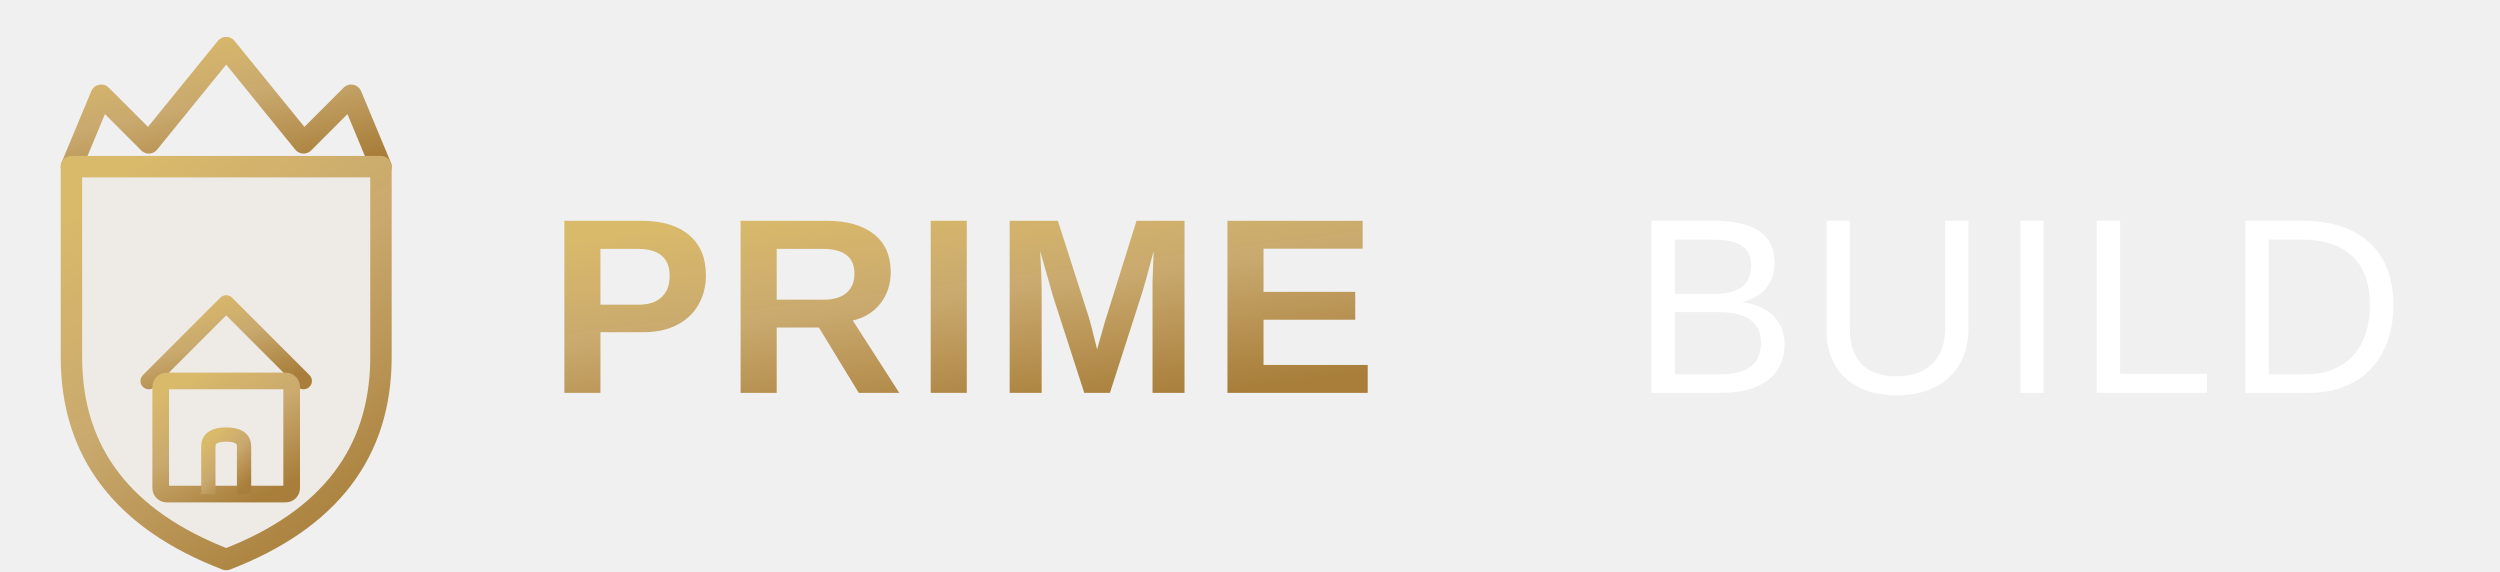
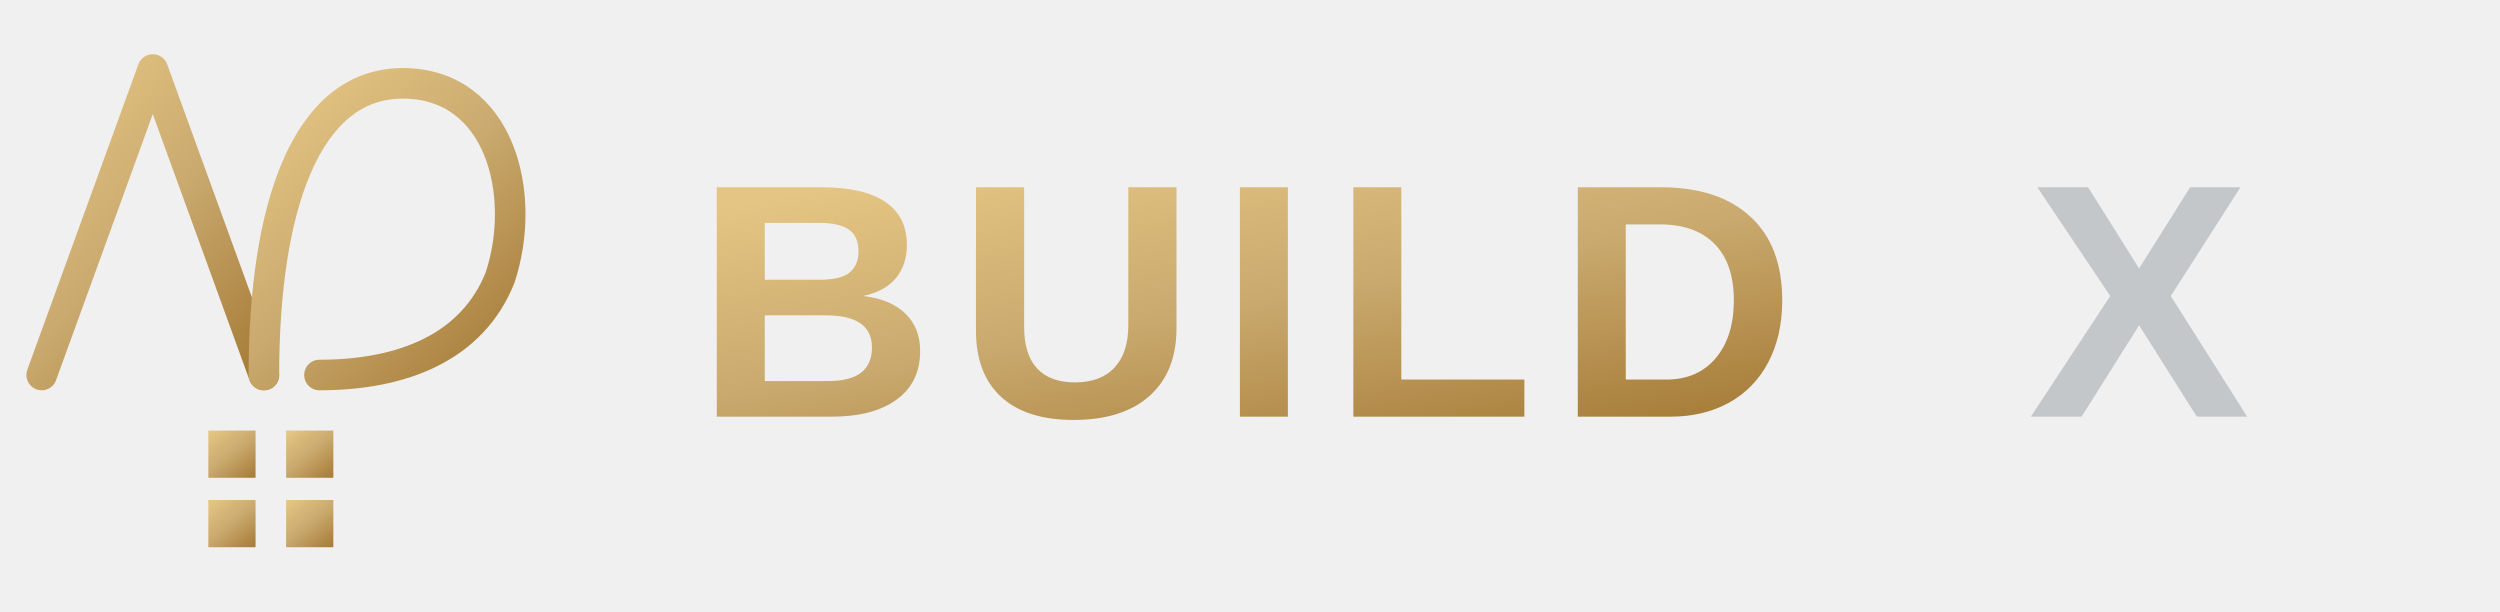
- <svg xmlns="http://www.w3.org/2000/svg" viewBox="0 0 210 48">
+ <svg xmlns="http://www.w3.org/2000/svg" viewBox="0 0 180 44">
  <defs>
-     <linearGradient id="gold" x1="0.2" y1="0" x2="0.8" y2="1">
-       <stop offset="0%" stop-color="#D9B96A" />
-       <stop offset="45%" stop-color="#C9A96E" />
+     <linearGradient id="logo-gold" x1="0.1" y1="0" x2="0.9" y2="1">
+       <stop offset="0%" stop-color="#E4C583" />
+       <stop offset="50%" stop-color="#C9A96E" />
      <stop offset="100%" stop-color="#A87E3A" />
    </linearGradient>
  </defs>
-   <path d="M6 14 L8.5 8 L12.5 12 L19 4 L25.5 12 L29.5 8 L32 14" stroke="url(#gold)" stroke-width="1.8" stroke-linecap="round" stroke-linejoin="round" fill="none" />
-   <path d="M6 14 L32 14 L32 30 Q32 42 19 47 Q6 42 6 30 Z" stroke="url(#gold)" stroke-width="1.8" fill="rgba(201,169,110,0.07)" stroke-linejoin="round" />
-   <path d="M12.5 32 L19 25.5 L25.5 32" stroke="url(#gold)" stroke-width="1.4" stroke-linecap="round" stroke-linejoin="round" fill="none" />
-   <rect x="13.5" y="32" width="11" height="9.5" stroke="url(#gold)" stroke-width="1.4" fill="none" rx="0.5" />
-   <path d="M17.5 41.5 L17.5 37.5 Q17.5 36.5 19 36.5 Q20.5 36.5 20.5 37.5 L20.5 41.5" stroke="url(#gold)" stroke-width="1.2" fill="none" />
-   <text x="46" y="33" font-family="'Arial Black', 'Arial Bold', Arial, sans-serif" font-size="21" font-weight="900" fill="url(#gold)" letter-spacing="0.8">PRIME</text>
-   <text x="137" y="33" font-family="Arial, Helvetica, sans-serif" font-size="21" font-weight="300" fill="#ffffff" letter-spacing="0.8">BUILD</text>
+   <g fill="none" stroke="url(#logo-gold)" stroke-width="2.2" stroke-linecap="round" stroke-linejoin="round">
+     <path d="M3 27 L11 5 L19 27" />
+     <path d="M19 27 C19 15 22 6 29 6 C36 6 38 14 36 20 C34 25 29 27 23 27" />
+     <path d="M3 27 L36 27" stroke-width="1.6" />
+   </g>
+   <g fill="url(#logo-gold)">
+     <rect x="15" y="31" width="3.4" height="3.4" />
+     <rect x="20.6" y="31" width="3.4" height="3.4" />
+     <rect x="15" y="36" width="3.4" height="3.4" />
+     <rect x="20.6" y="36" width="3.4" height="3.4" />
+   </g>
+   <text x="50" y="30" font-family="'Helvetica Neue', Arial, sans-serif" font-size="24" font-weight="700" fill="url(#logo-gold)" letter-spacing="1.5">BUILD</text>
+   <text x="146" y="30" font-family="'Helvetica Neue', Arial, sans-serif" font-size="24" font-weight="700" fill="#C4C7C9" letter-spacing="1.5">X</text>
</svg>
